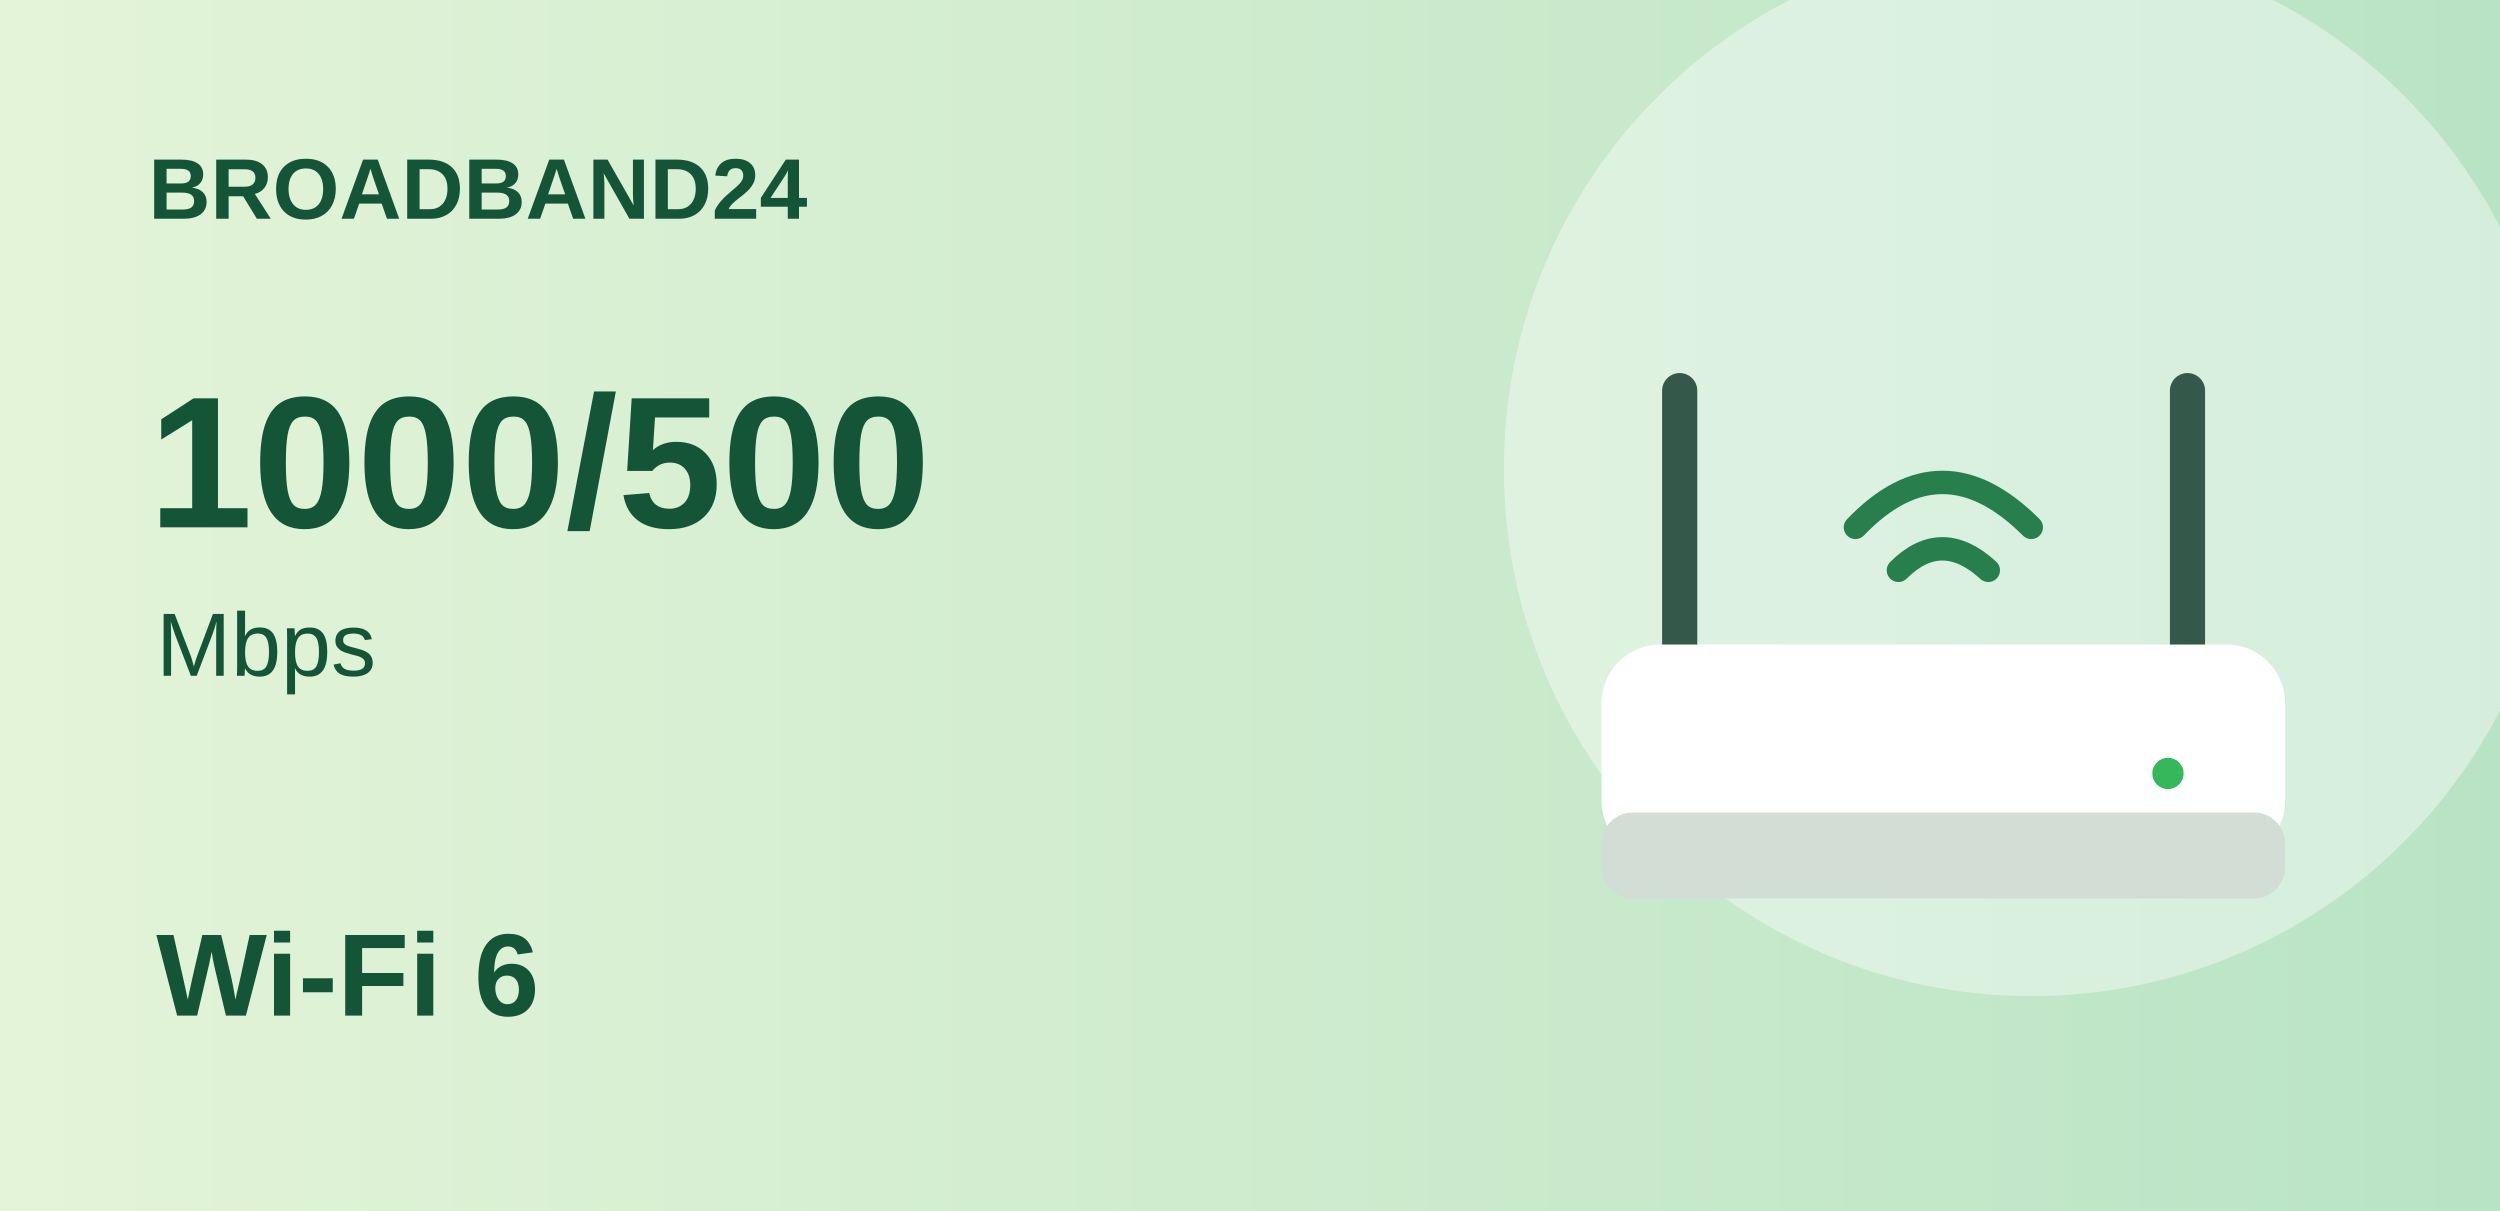
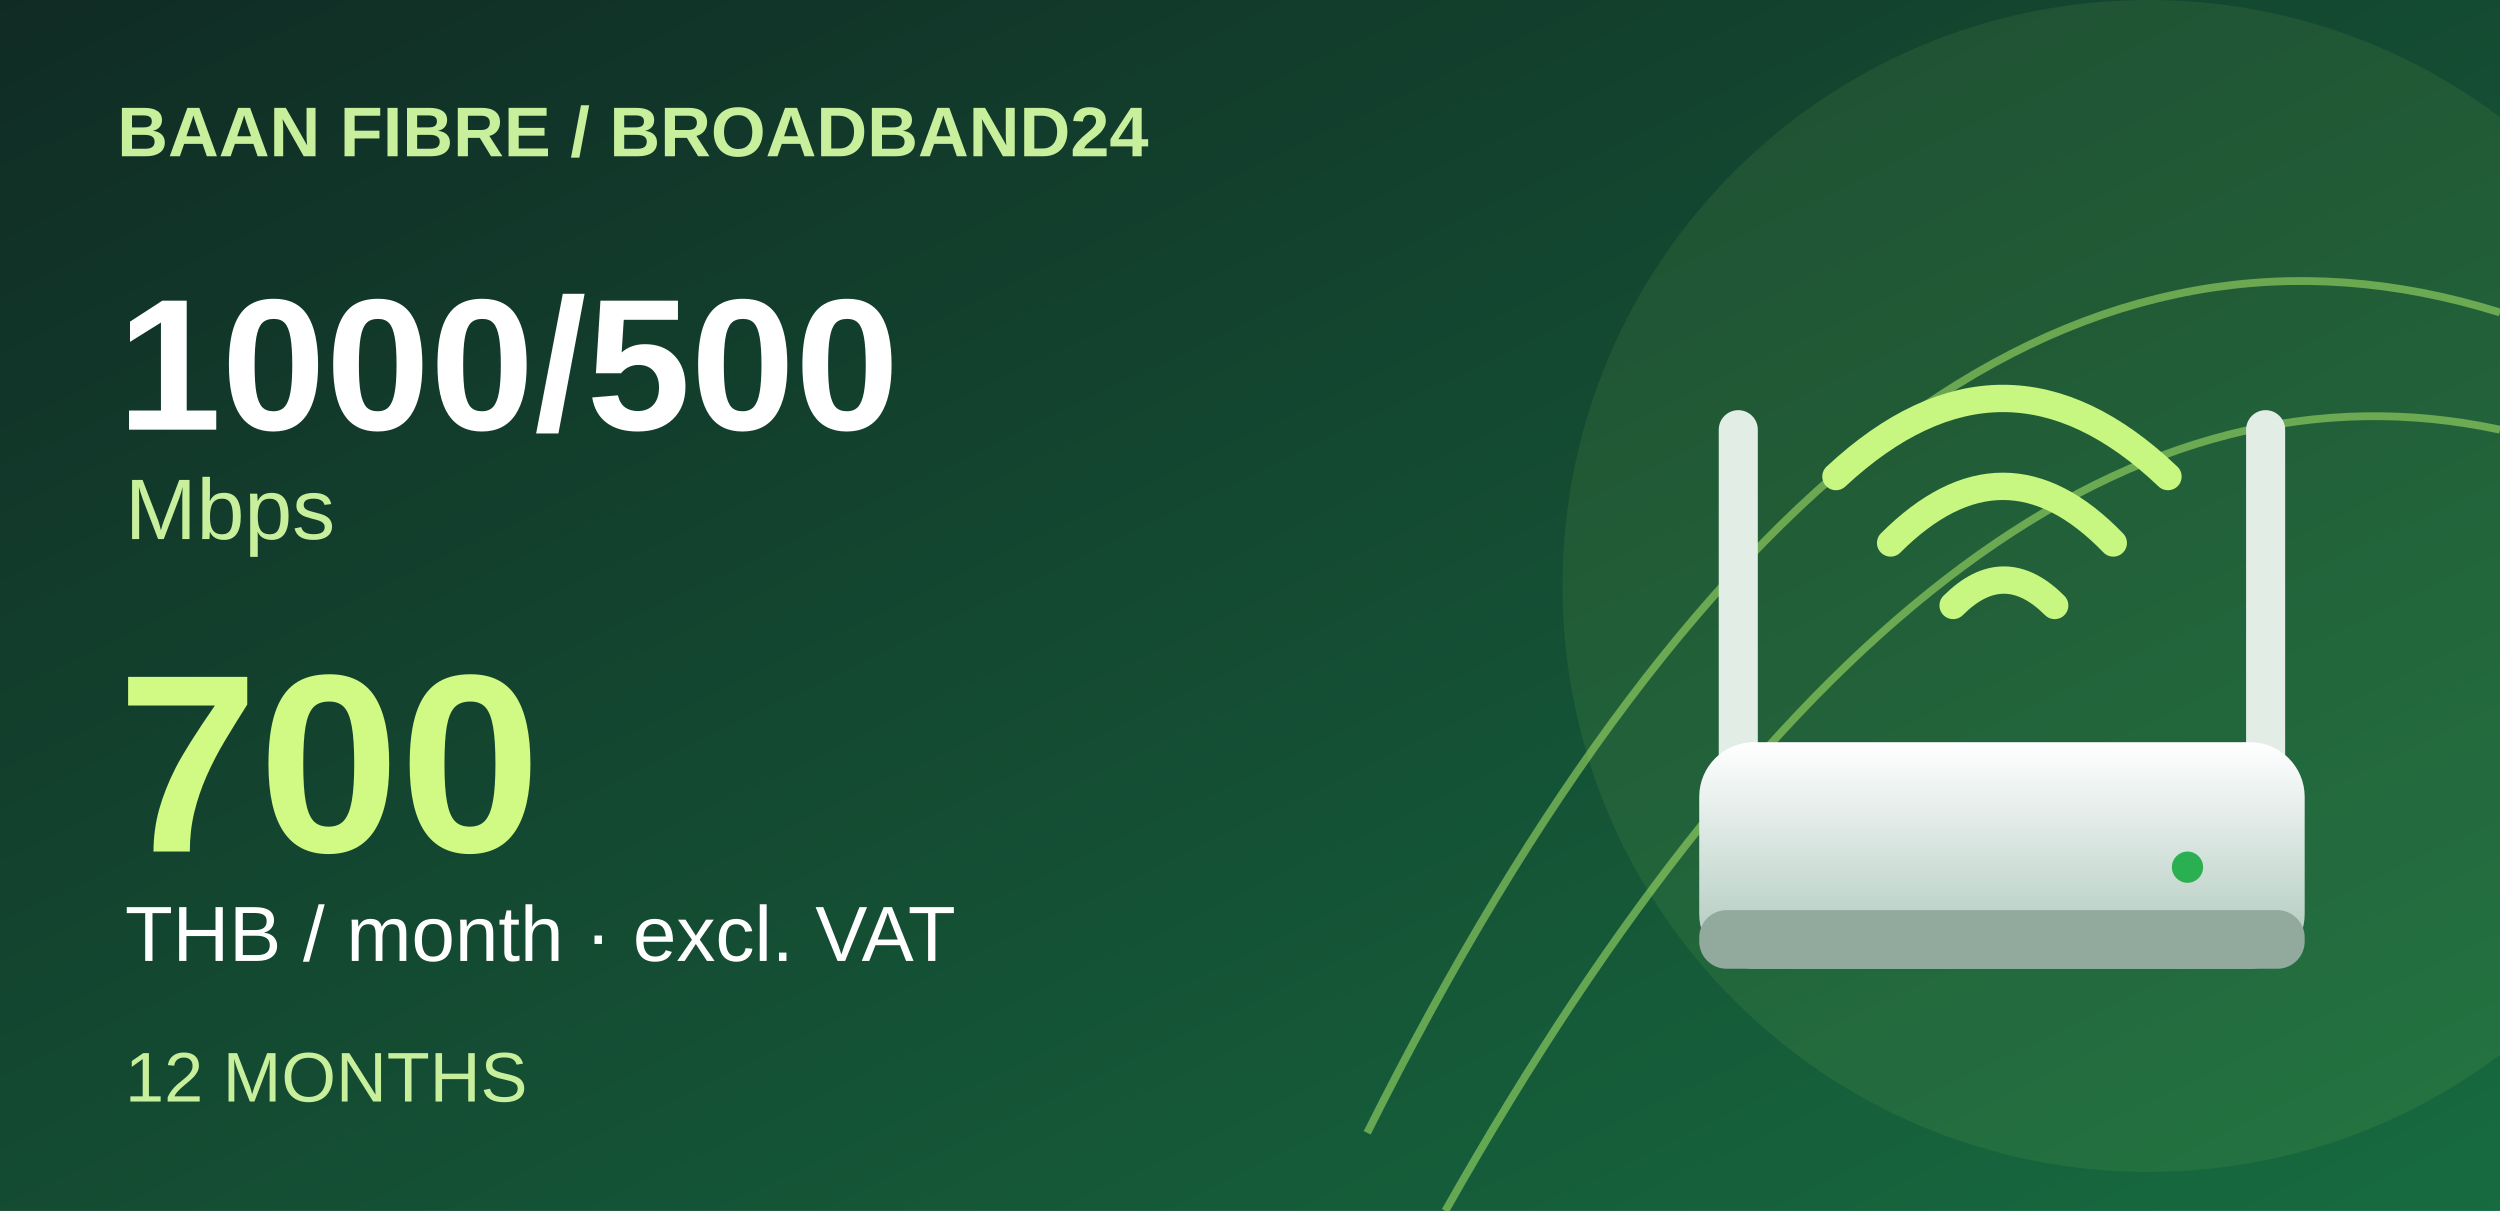
<svg xmlns="http://www.w3.org/2000/svg" viewBox="0 0 640 310">
  <defs>
-     <linearGradient id="g">
-       <stop stop-color="#e4f4d8" />
-       <stop offset="1" stop-color="#b9e3c5" />
+     <linearGradient id="bg" x2="1" y2="1">
+       <stop stop-color="#102b24" />
+       <stop offset="1" stop-color="#176b40" />
+     </linearGradient>
+     <linearGradient id="r" x2="0" y2="1">
+       <stop stop-color="#fff" />
+       <stop offset="1" stop-color="#a9c5b9" />
    </linearGradient>
  </defs>
-   <rect width="640" height="310" fill="url(#g)" />
-   <circle cx="520" cy="120" r="135" fill="#fff" opacity=".4" />
-   <g transform="translate(410 100)">
-     <path d="M20 70V0M150 70V0" stroke="#34584a" stroke-width="9" stroke-linecap="round" />
-     <rect y="65" width="175" height="55" rx="15" fill="#fff" />
-     <rect y="108" width="175" height="22" rx="8" fill="#d1ddd5" />
-     <circle cx="145" cy="98" r="4" fill="#34b85b" />
-     <path d="M65 35 Q87 12 110 35 M76 46 Q87 35 99 46" fill="none" stroke="#287f4e" stroke-width="6" stroke-linecap="round" />
+   <rect width="640" height="310" fill="url(#bg)" />
+   <circle cx="550" cy="150" r="150" fill="#a6df55" opacity=".09" />
+   <path d="M350 290 Q480 30 640 80 M370 310 Q500 80 640 110" fill="none" stroke="#b5f36b" stroke-width="2" opacity=".5" />
+   <g transform="translate(435 90)">
+     <path d="M10 110V20 M145 110V20" stroke="#e2ede6" stroke-width="10" stroke-linecap="round" />
+     <path d="M35 32 Q78 -8 120 32 M49 49 Q78 20 106 49 M65 65 Q78 52 91 65" stroke="#c7f780" stroke-width="7" fill="none" stroke-linecap="round" />
+     <rect x="0" y="100" width="155" height="58" rx="14" fill="url(#r)" />
+     <rect x="0" y="143" width="155" height="15" rx="7" fill="#91aa9d" />
+     <circle cx="125" cy="132" r="4" fill="#2aaf51" />
  </g>
-   <g font-family="Arial,sans-serif" fill="#145437">
-     <text x="38" y="56" font-size="22" font-weight="bold">BROADBAND24</text>
-     <text x="38" y="135" font-size="48" font-weight="bold">1000/500</text>
-     <text x="40" y="173" font-size="23">Mbps</text>
-     <text x="40" y="260" font-size="30" font-weight="bold">Wi-Fi 6</text>
+   <g font-family="Arial,Tahoma,sans-serif">
+     <text x="30" y="40" fill="#c8ef9c" font-size="18" font-weight="bold">BAAN FIBRE / BROADBAND24</text>
+     <text x="30" y="110" fill="white" font-size="48" font-weight="bold">1000/500</text>
+     <text x="32" y="138" fill="#c8ef9c" font-size="22">Mbps</text>
+     <text x="30" y="218" fill="#d0fa83" font-size="65" font-weight="bold">700</text>
+     <text x="32" y="246" fill="white" font-size="20">THB / month · excl. VAT</text>
+     <text x="32" y="282" fill="#c8ef9c" font-size="18">12 MONTHS</text>
  </g>
</svg>
